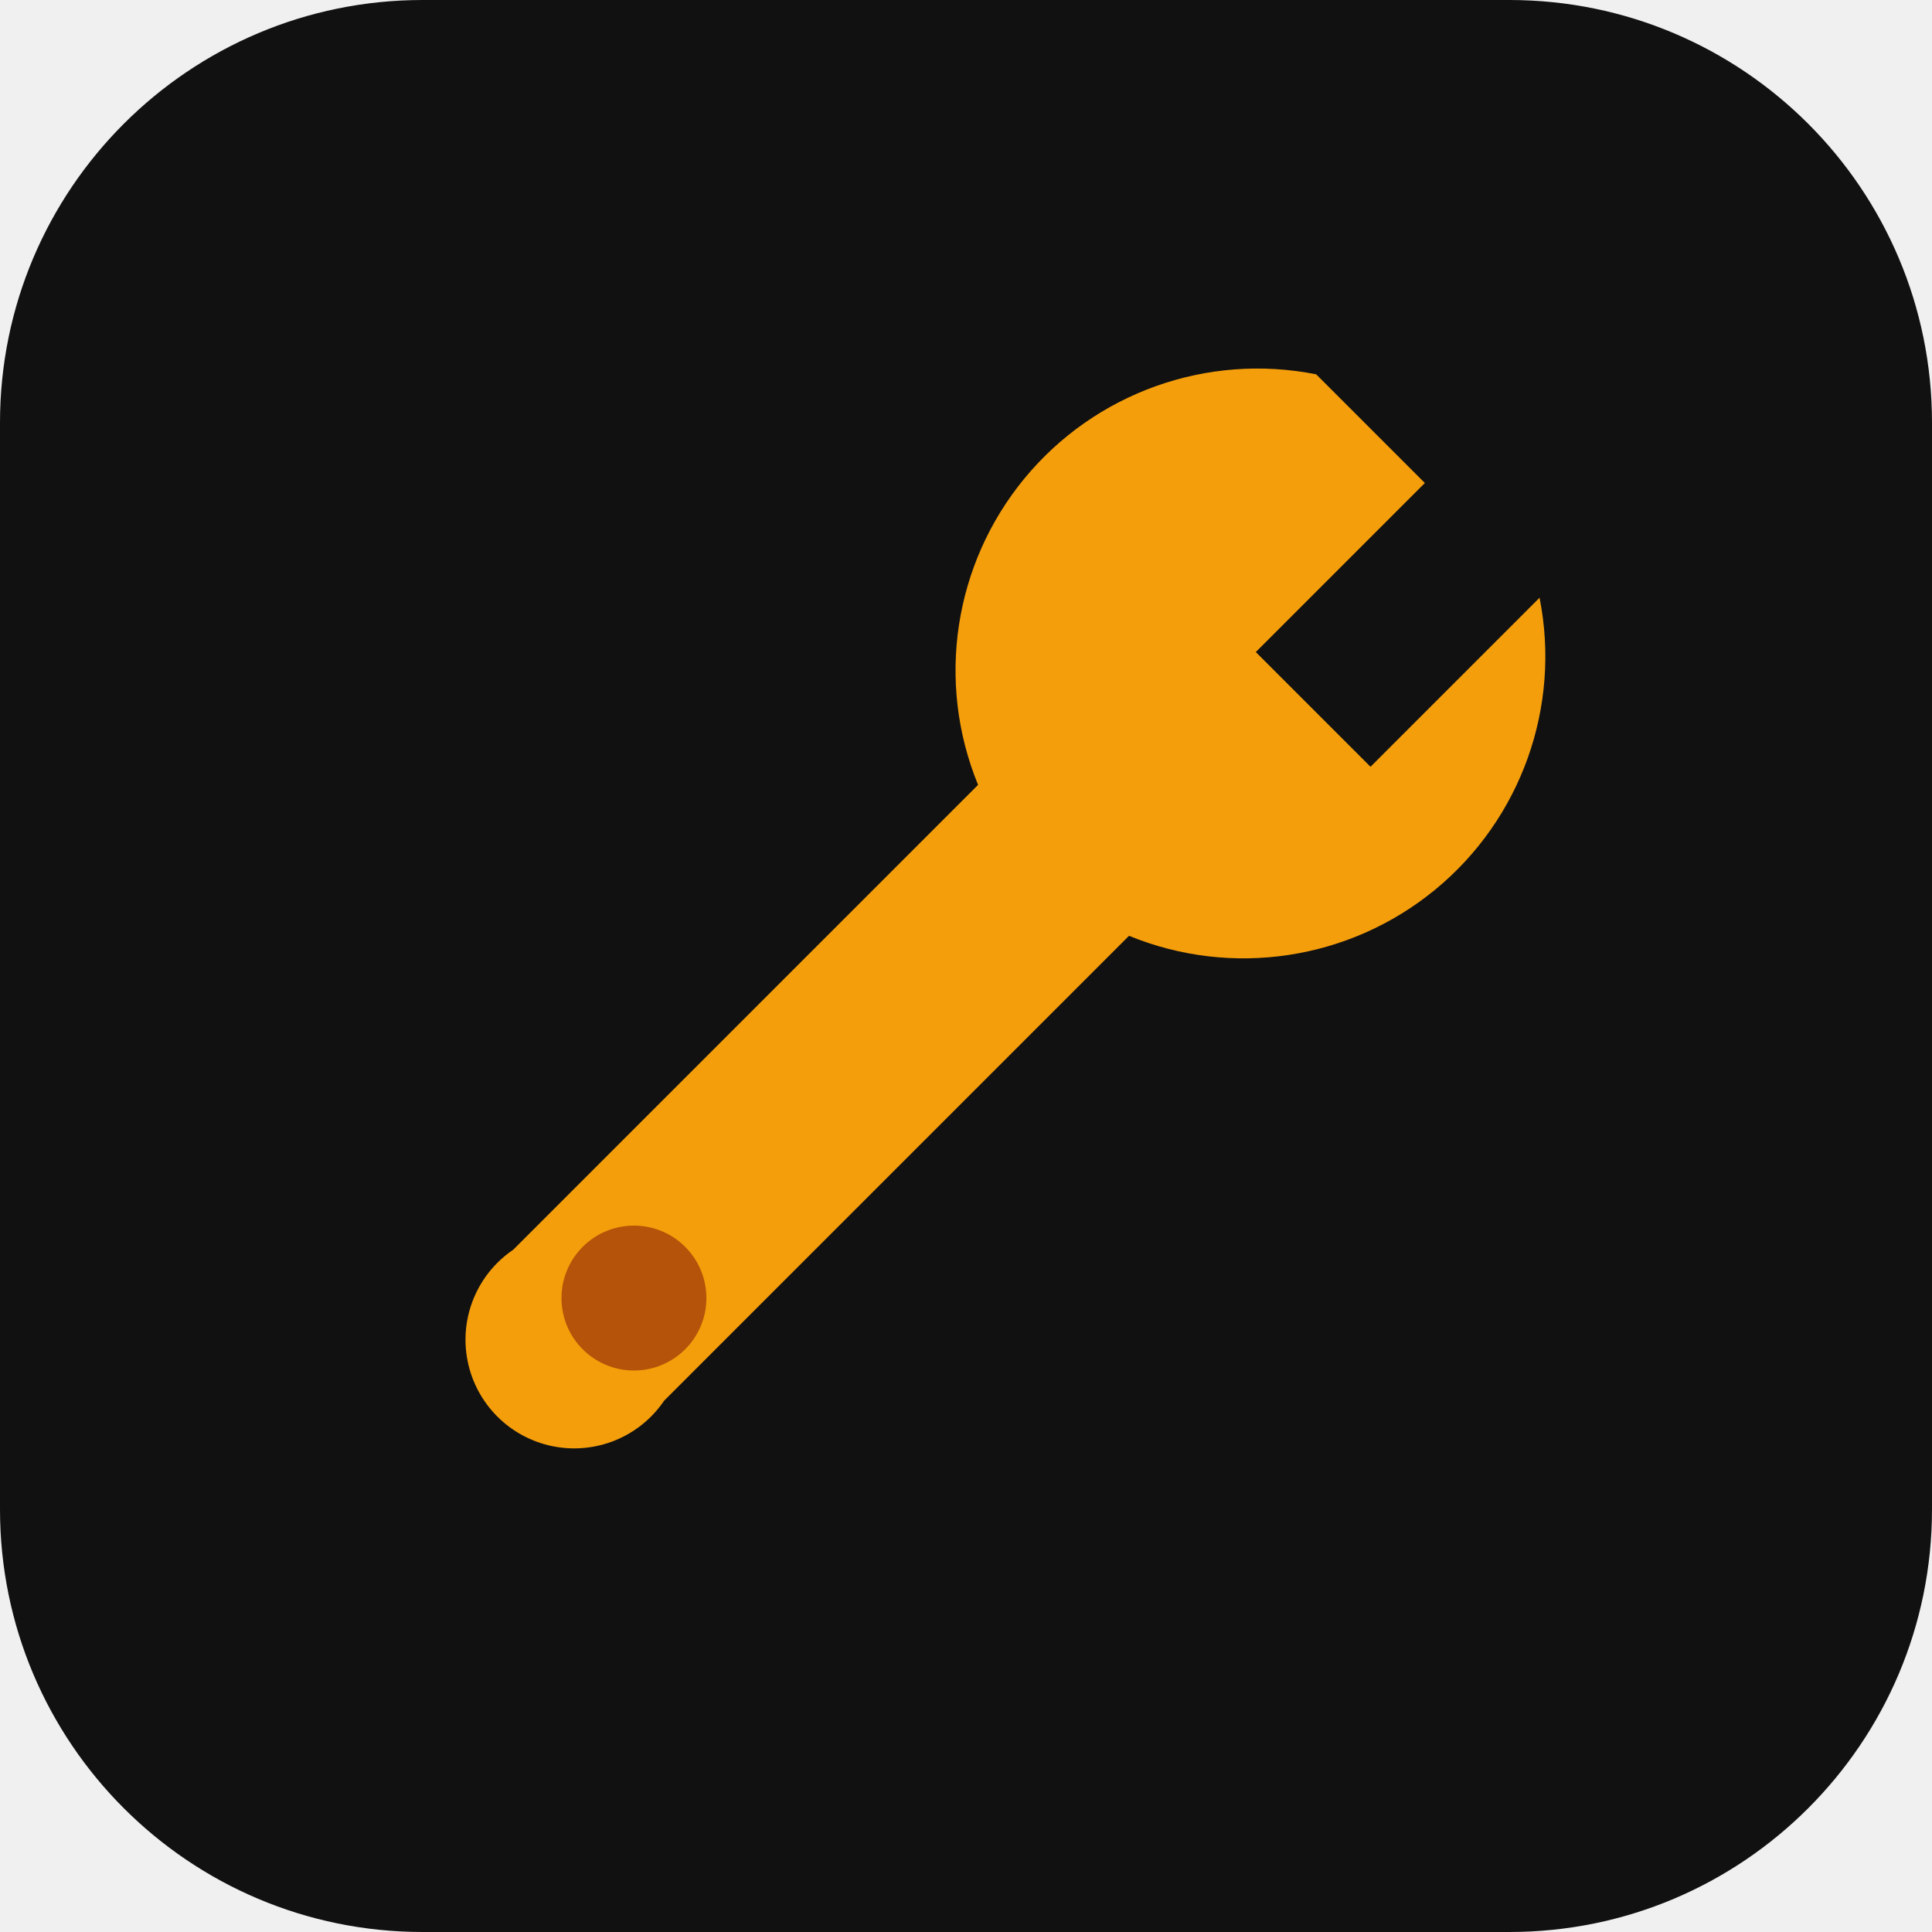
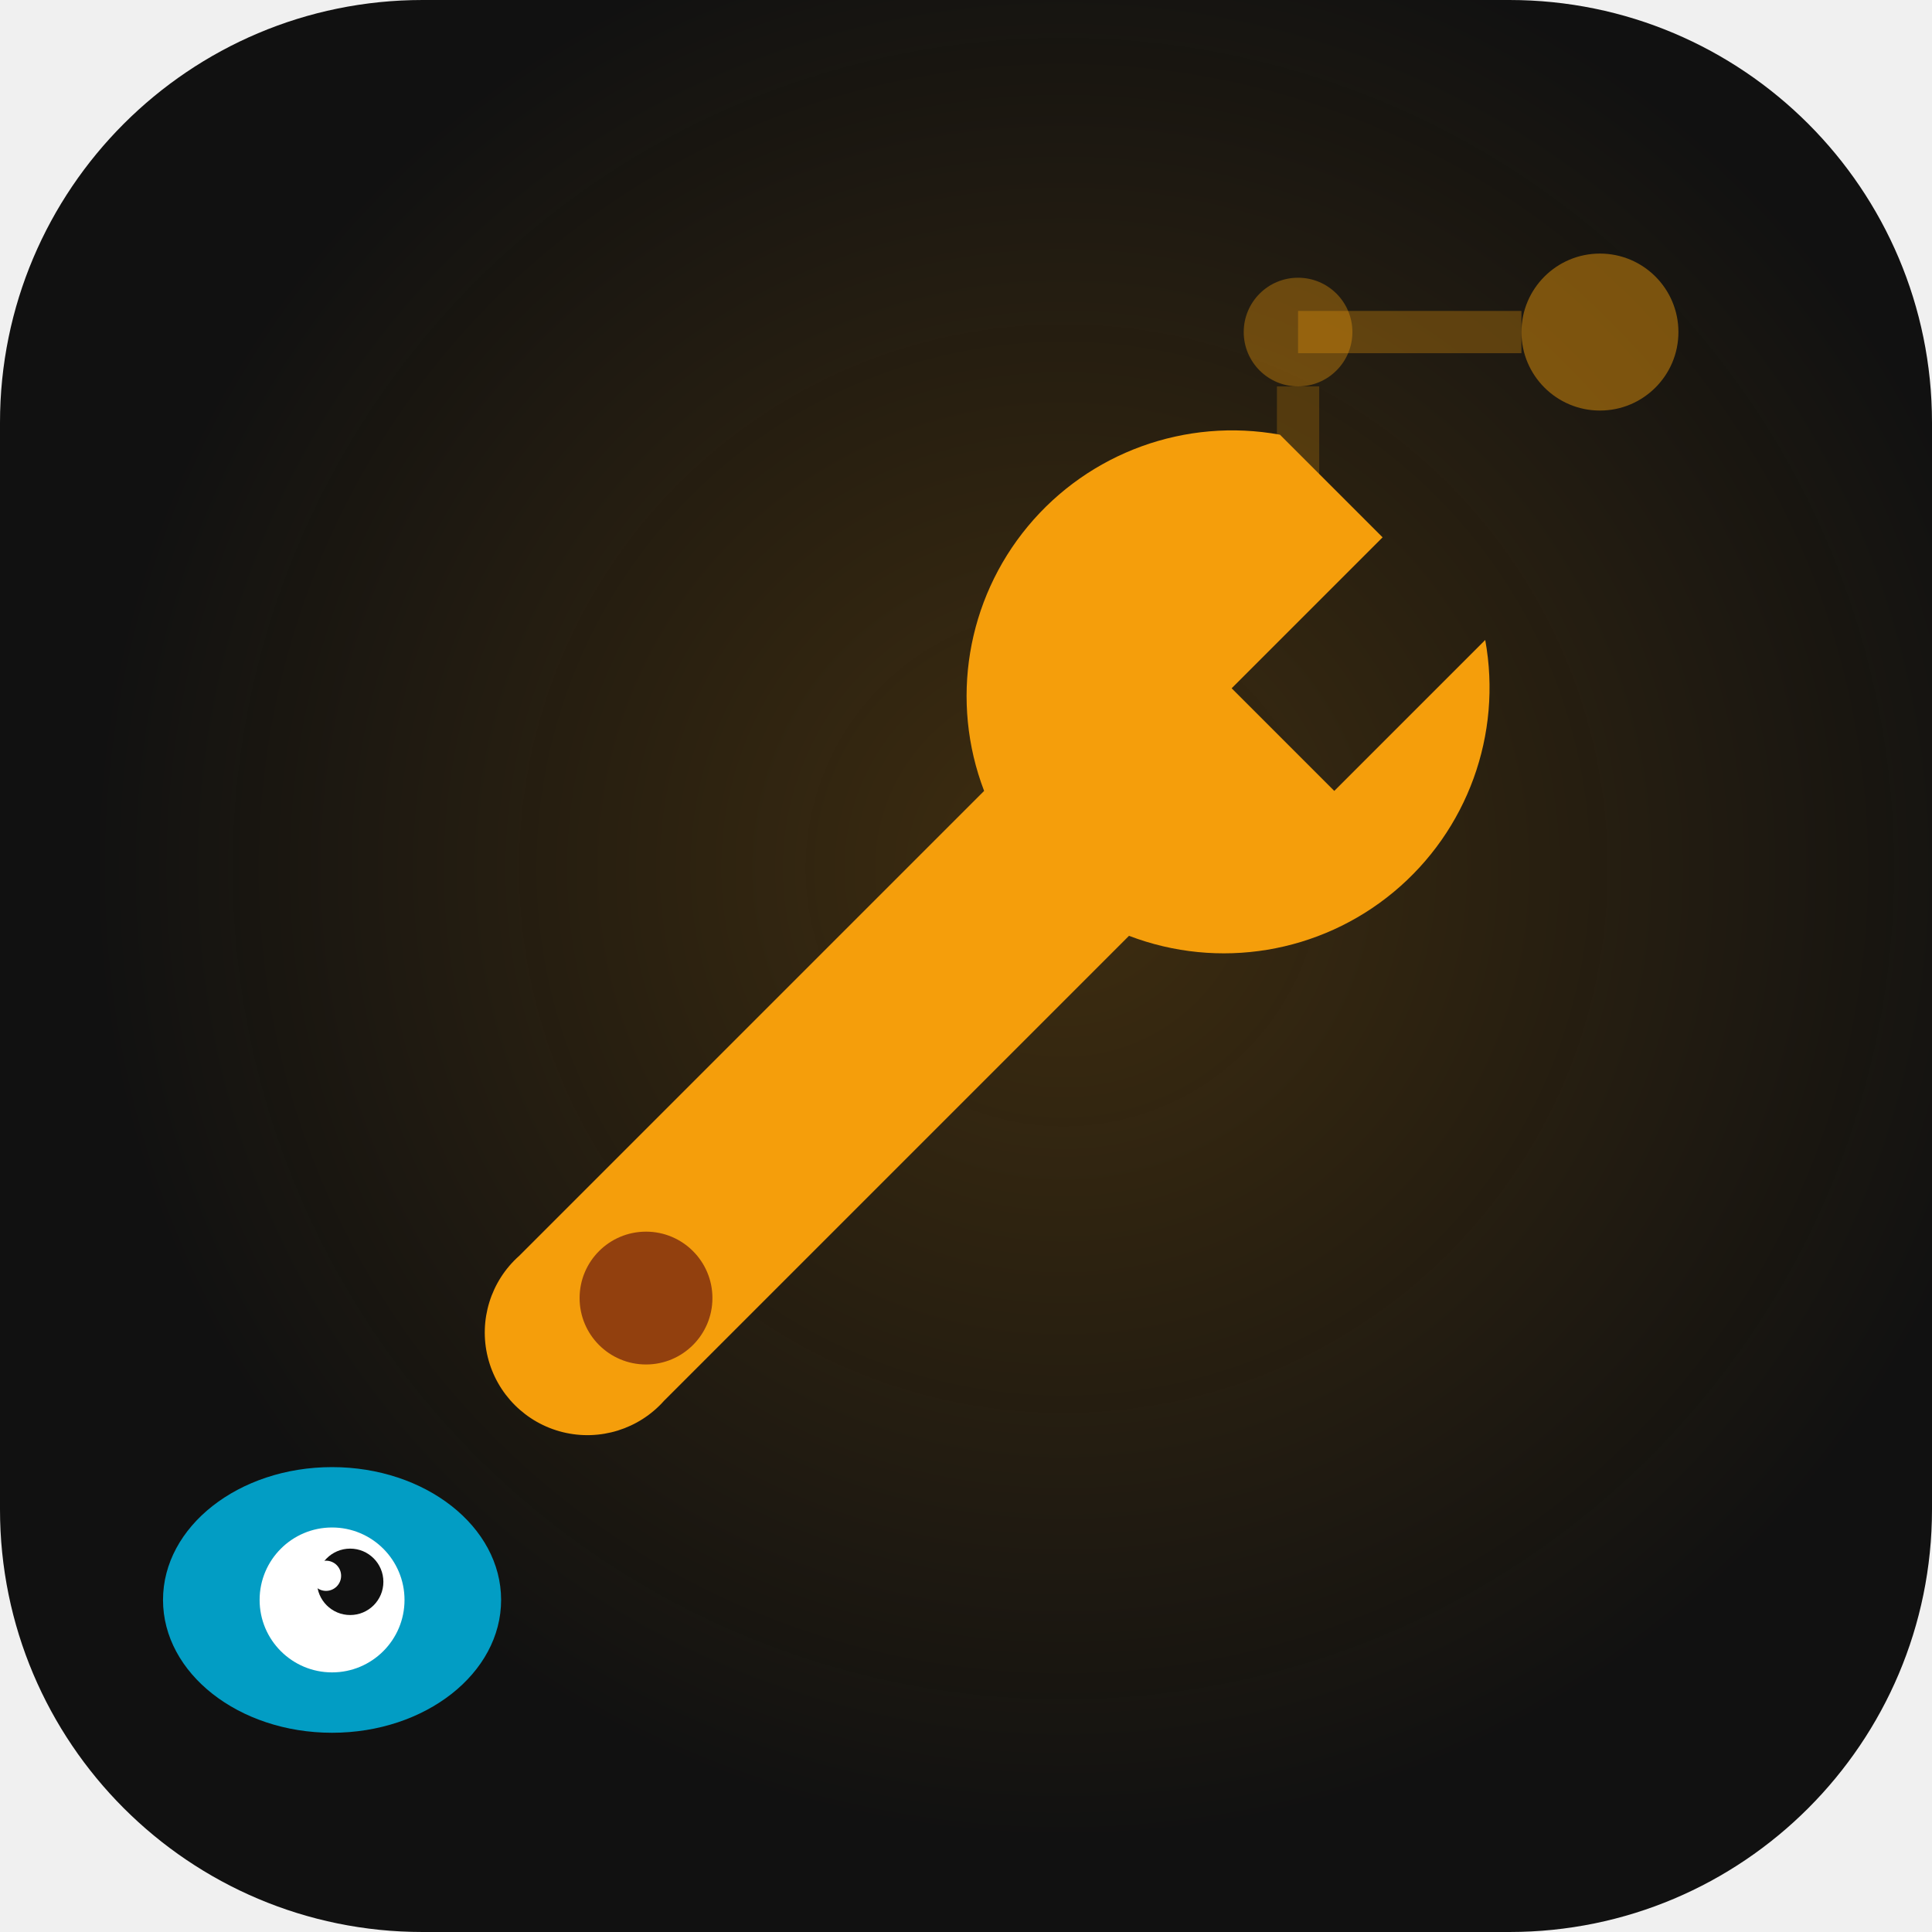
<svg xmlns="http://www.w3.org/2000/svg" viewBox="0 0 32 32" fill="none">
+   <defs>
+     <radialGradient id="glow" cx="55%" cy="45%" r="50%">
+       <stop offset="0%" stop-color="#f59e0b" stop-opacity="0.2" />
+       <stop offset="100%" stop-color="#f59e0b" stop-opacity="0" />
+     </radialGradient>
+   </defs>
  <rect width="32" height="32" rx="7" fill="#111111" />
-   <path d="M21.8 6.2a5 5 0 0 0-5.6 6.8L8.5 20.7a1.8 1.8 0 1 0 2.5 2.5l7.7-7.7a5 5 0 0 0 6.8-5.6l-2.8 2.8-1.9-1.9 2.8-2.8z" fill="#f59e0b" />
-   <circle cx="10.5" cy="21.5" r="1.2" fill="#b45309" />
+   <rect width="32" height="32" rx="7" fill="url(#glow)" />
+   <circle cx="26.5" cy="5.5" r="1.3" fill="#f59e0b" opacity="0.45" />
+   <line x1="25.2" y1="5.5" x2="21.5" y2="5.5" stroke="#f59e0b" stroke-width="0.7" opacity="0.3" />
+   <circle cx="21.5" cy="5.5" r="0.9" fill="#f59e0b" opacity="0.35" />
+   <line x1="21.5" y1="6.4" x2="21.5" y2="9" stroke="#f59e0b" stroke-width="0.7" opacity="0.22" />
+   <path d="M21.2 7.2a4.4 4.4 0 0 0-4.9 5.9L8.6 20.8a1.7 1.7 0 1 0 2.4 2.4l7.7-7.7a4.4 4.4 0 0 0 5.9-4.9l-2.5 2.5-1.7-1.7 2.5-2.5z" fill="#f59e0b" />
+   <circle cx="10.7" cy="21.5" r="1.1" fill="#92400e" />
+   <ellipse cx="5.5" cy="26.5" rx="2.8" ry="2.2" fill="#00ACD7" opacity="0.9" />
+   <circle cx="5.5" cy="26.5" r="1.2" fill="white" />
+   <circle cx="5.8" cy="26.2" r="0.55" fill="#111" />
+   <circle cx="5.4" cy="26.1" r="0.25" fill="white" />
</svg>
